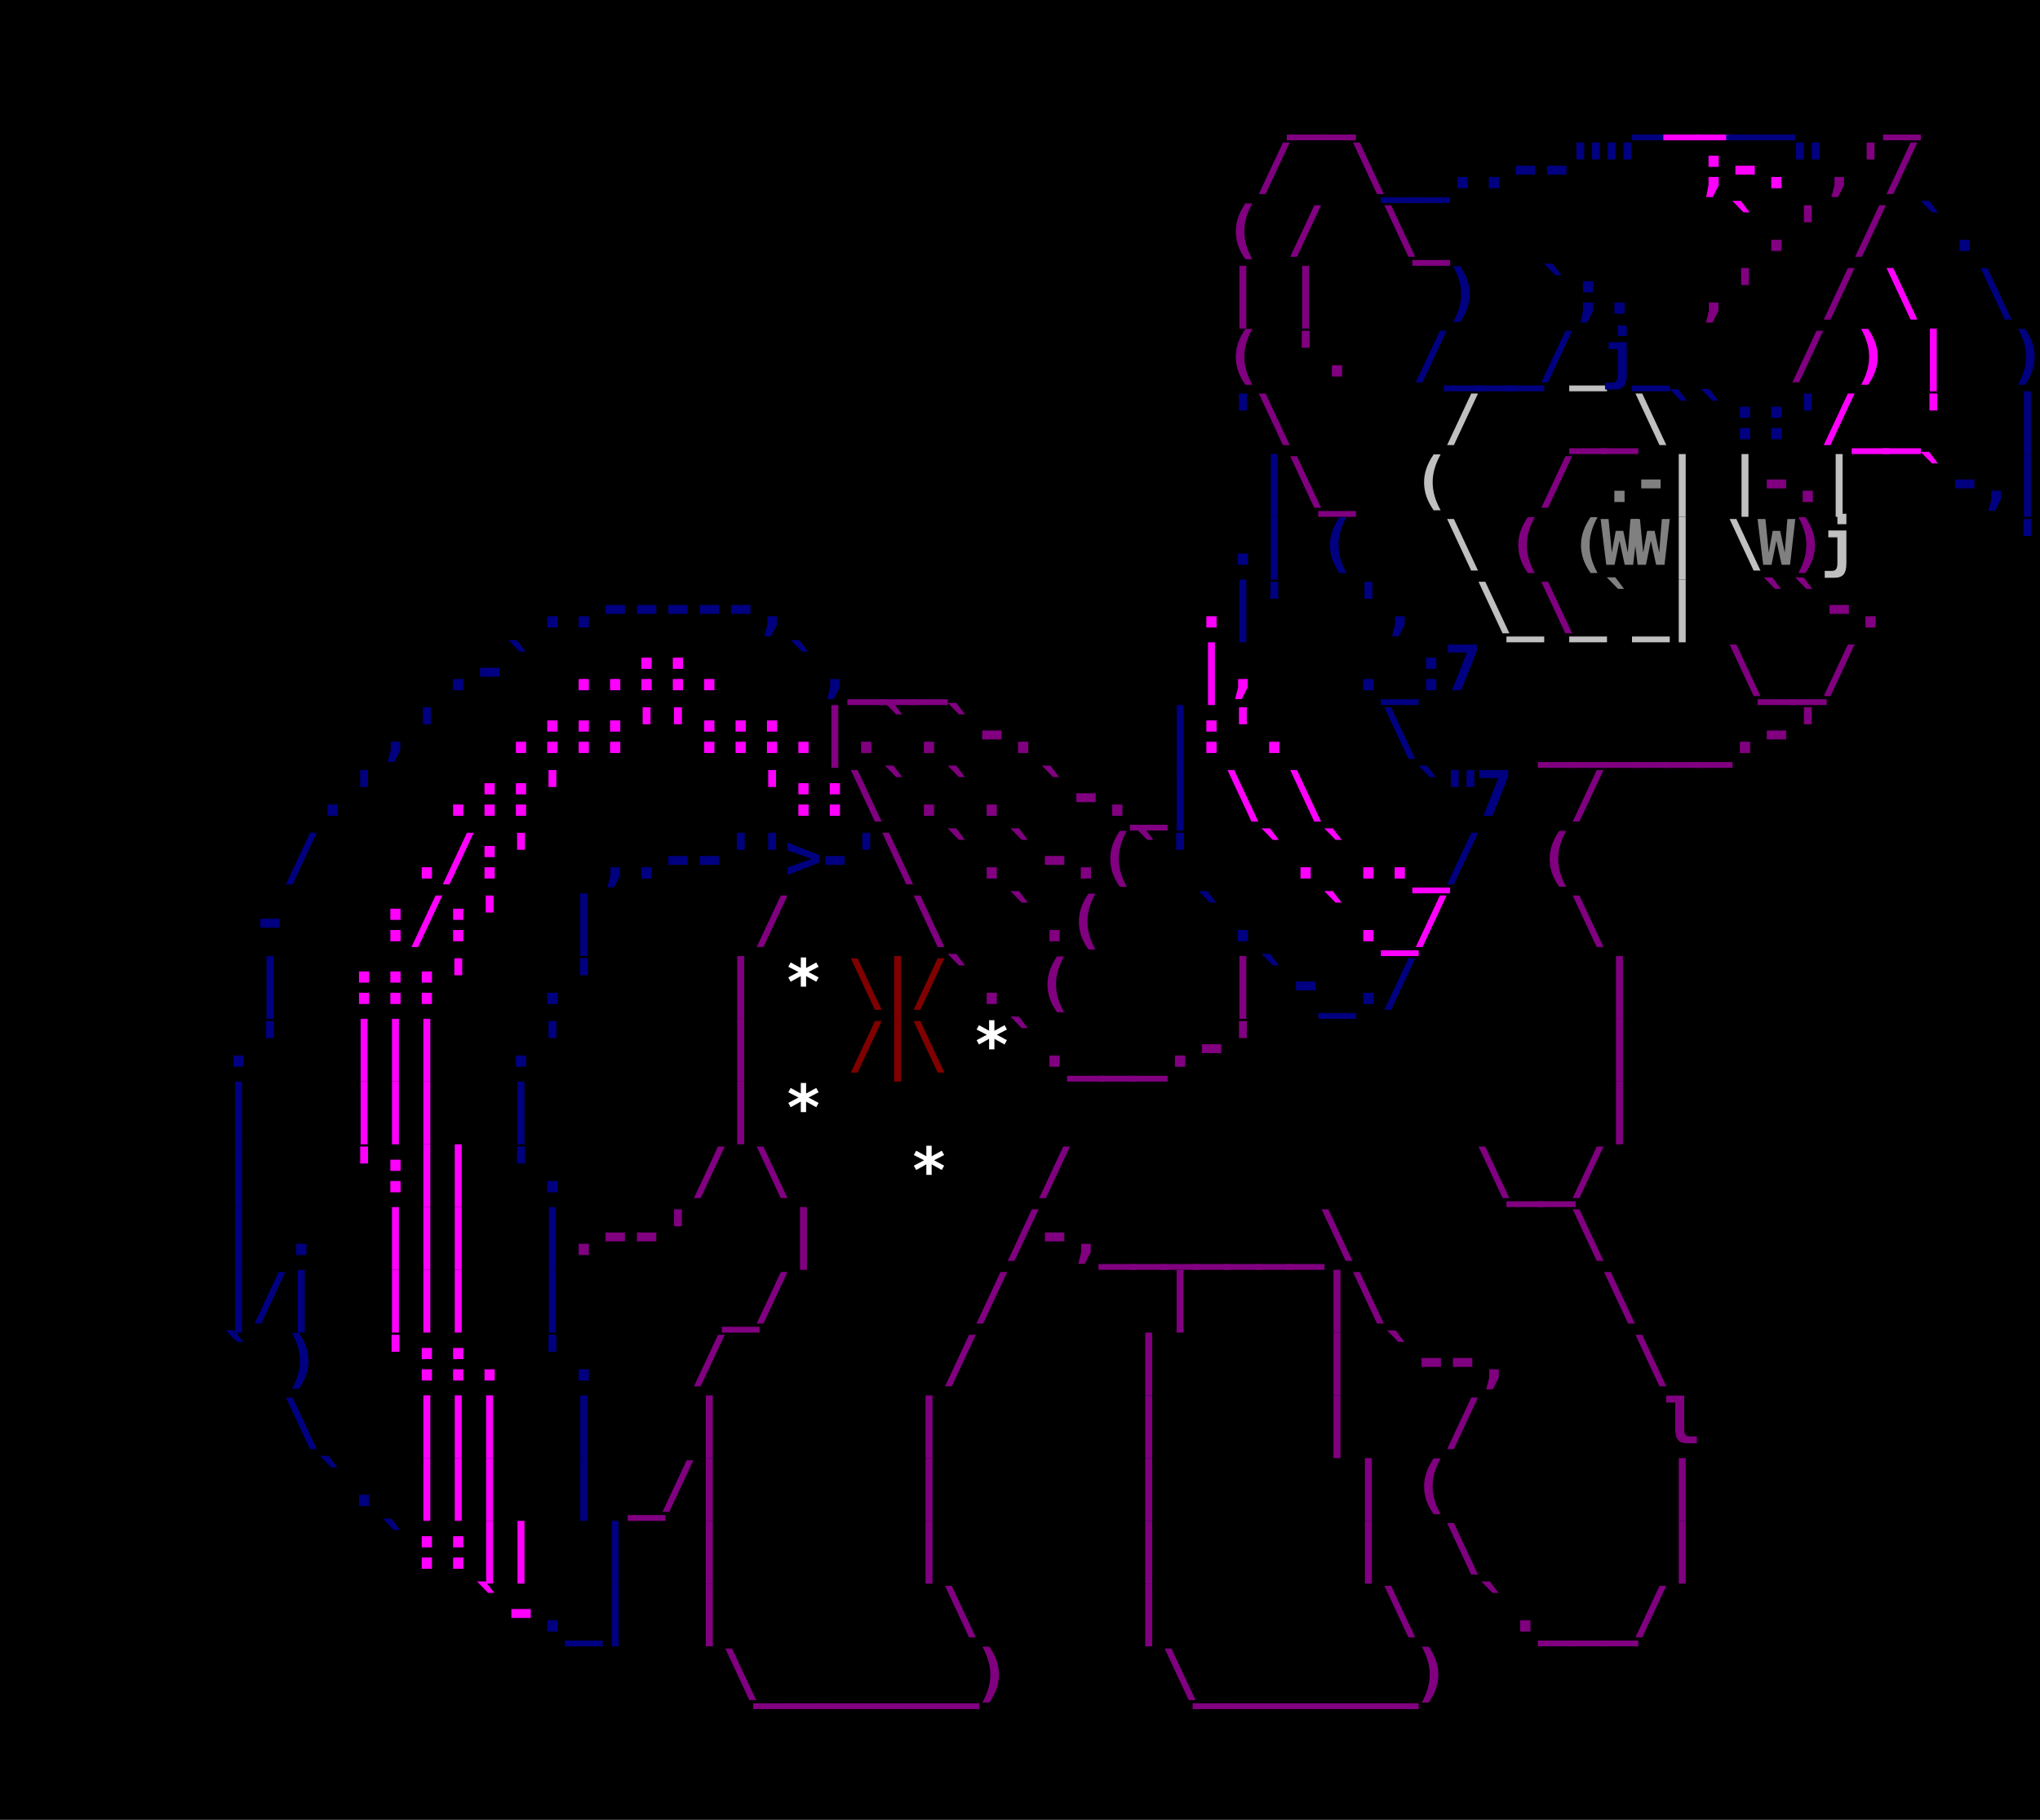
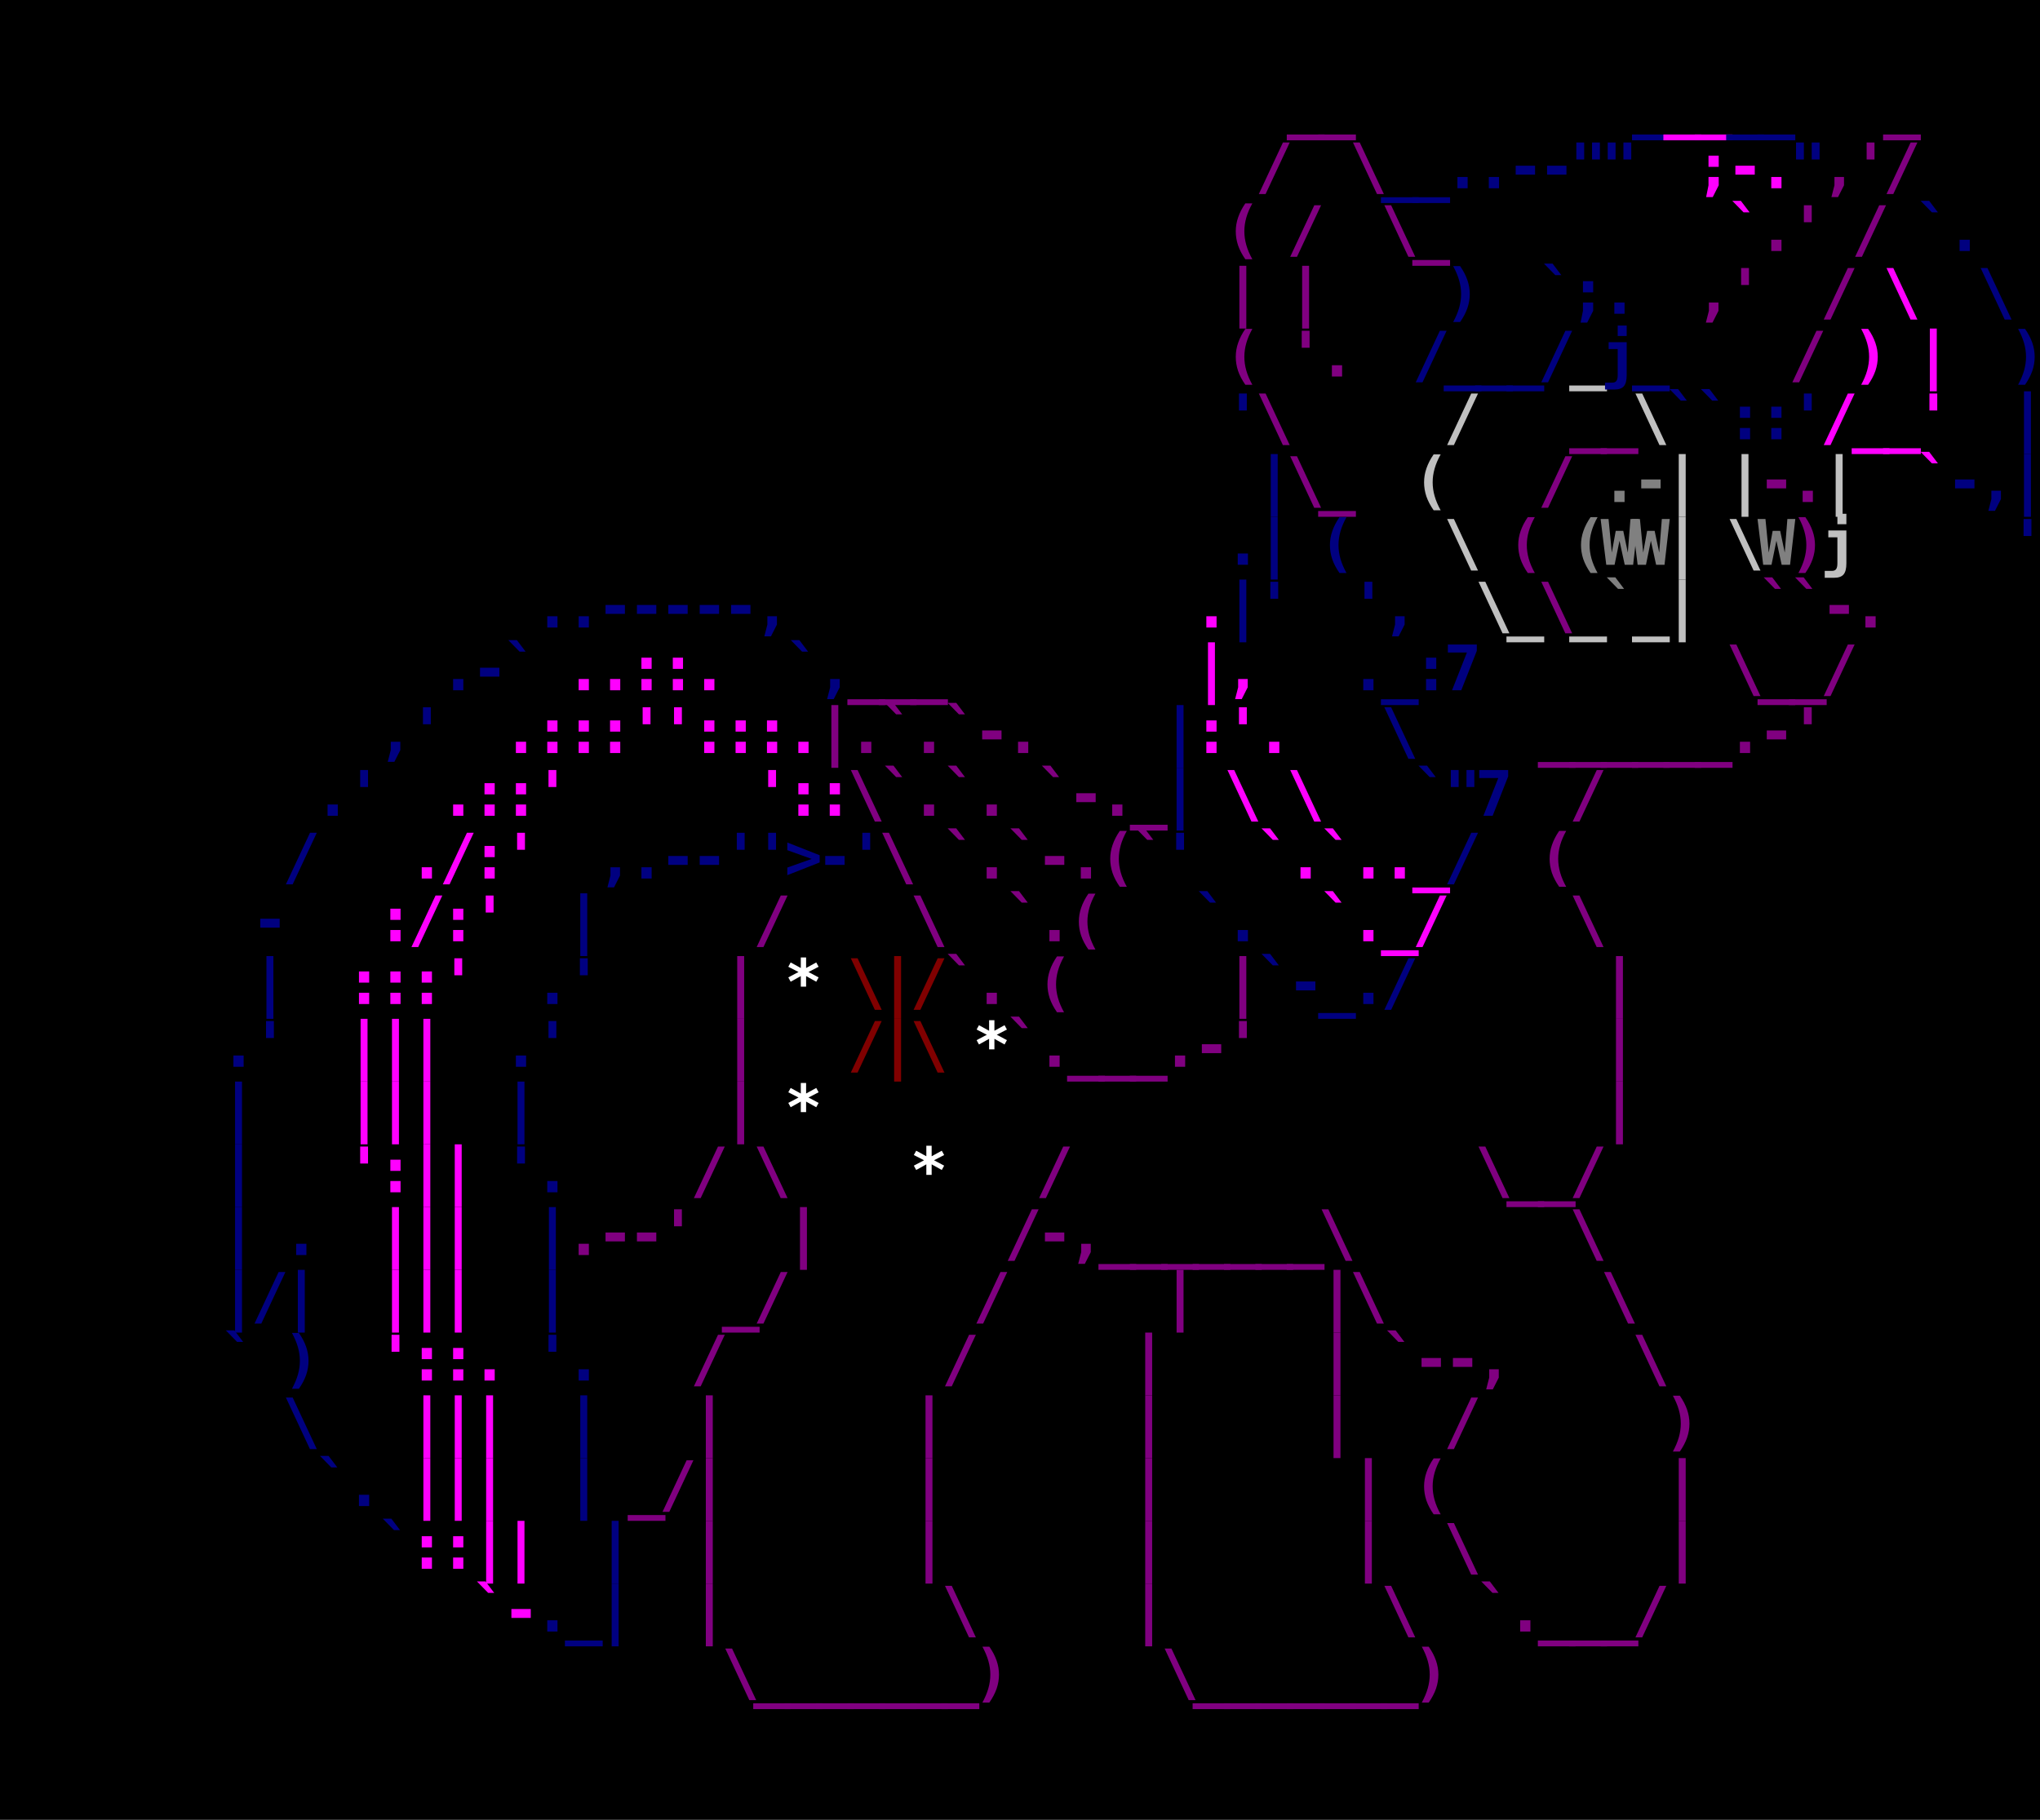
<svg xmlns="http://www.w3.org/2000/svg" width="390" height="348">
  <rect style="fill:black;stroke:none;" width="390" height="348" x="0" y="0" />
  <text y="0" x="0" style="font-family:monospace;font-size:12px;font-weight:bold;">
    <tspan x="246" y="24" style="fill:purple;">_</tspan>
    <tspan x="252" y="24" style="fill:purple;">_</tspan>
    <tspan x="312" y="24" style="fill:navy;">_</tspan>
    <tspan x="318" y="24" style="fill:magenta;">_</tspan>
    <tspan x="324" y="24" style="fill:magenta;">_</tspan>
    <tspan x="330" y="24" style="fill:navy;">_</tspan>
    <tspan x="336" y="24" style="fill:navy;">_</tspan>
    <tspan x="360" y="24" style="fill:purple;">_</tspan>
    <tspan x="240" y="36" style="fill:purple;">/</tspan>
    <tspan x="258" y="36" style="fill:purple;">\</tspan>
    <tspan x="264" y="36" style="fill:navy;">_</tspan>
    <tspan x="270" y="36" style="fill:navy;">_</tspan>
    <tspan x="276" y="36" style="fill:navy;">.</tspan>
    <tspan x="282" y="36" style="fill:navy;">.</tspan>
    <tspan x="288" y="36" style="fill:navy;">-</tspan>
    <tspan x="294" y="36" style="fill:navy;">-</tspan>
    <tspan x="300" y="36" style="fill:navy;">"</tspan>
    <tspan x="306" y="36" style="fill:navy;">"</tspan>
    <tspan x="324" y="36" style="fill:magenta;">;</tspan>
    <tspan x="330" y="36" style="fill:magenta;">-</tspan>
    <tspan x="336" y="36" style="fill:magenta;">.</tspan>
    <tspan x="342" y="36" style="fill:navy;">"</tspan>
    <tspan x="348" y="36" style="fill:purple;">,</tspan>
    <tspan x="354" y="36" style="fill:purple;">'</tspan>
    <tspan x="360" y="36" style="fill:purple;">/</tspan>
    <tspan x="234" y="48" style="fill:purple;">(</tspan>
    <tspan x="246" y="48" style="fill:purple;">/</tspan>
    <tspan x="264" y="48" style="fill:purple;">\</tspan>
    <tspan x="270" y="48" style="fill:purple;">_</tspan>
    <tspan x="330" y="48" style="fill:magenta;">`</tspan>
    <tspan x="336" y="48" style="fill:purple;">.</tspan>
    <tspan x="342" y="48" style="fill:purple;">'</tspan>
    <tspan x="354" y="48" style="fill:purple;">/</tspan>
    <tspan x="366" y="48" style="fill:navy;">`</tspan>
    <tspan x="372" y="48" style="fill:navy;">.</tspan>
    <tspan x="234" y="60" style="fill:purple;">|</tspan>
    <tspan x="246" y="60" style="fill:purple;">|</tspan>
    <tspan x="276" y="60" style="fill:navy;">)</tspan>
    <tspan x="294" y="60" style="fill:navy;">`</tspan>
    <tspan x="300" y="60" style="fill:navy;">;</tspan>
    <tspan x="306" y="60" style="fill:navy;">.</tspan>
    <tspan x="324" y="60" style="fill:purple;">,</tspan>
    <tspan x="330" y="60" style="fill:purple;">'</tspan>
    <tspan x="348" y="60" style="fill:purple;">/</tspan>
    <tspan x="360" y="60" style="fill:magenta;">\</tspan>
    <tspan x="378" y="60" style="fill:navy;">\</tspan>
    <tspan x="234" y="72" style="fill:purple;">(</tspan>
    <tspan x="246" y="72" style="fill:purple;">'</tspan>
    <tspan x="252" y="72" style="fill:purple;">.</tspan>
    <tspan x="270" y="72" style="fill:navy;">/</tspan>
    <tspan x="276" y="72" style="fill:navy;">_</tspan>
    <tspan x="282" y="72" style="fill:navy;">_</tspan>
    <tspan x="288" y="72" style="fill:navy;">_</tspan>
    <tspan x="294" y="72" style="fill:navy;">/</tspan>
    <tspan x="300" y="72" style="fill:silver;">_</tspan>
    <tspan x="306" y="72" style="fill:navy;">j</tspan>
    <tspan x="312" y="72" style="fill:navy;">_</tspan>
    <tspan x="342" y="72" style="fill:purple;">/</tspan>
    <tspan x="354" y="72" style="fill:magenta;">)</tspan>
    <tspan x="366" y="72" style="fill:magenta;">|</tspan>
    <tspan x="384" y="72" style="fill:navy;">)</tspan>
    <tspan x="234" y="84" style="fill:navy;">'</tspan>
    <tspan x="240" y="84" style="fill:purple;">\</tspan>
    <tspan x="276" y="84" style="fill:silver;">/</tspan>
    <tspan x="300" y="84" style="fill:purple;">_</tspan>
    <tspan x="306" y="84" style="fill:purple;">_</tspan>
    <tspan x="312" y="84" style="fill:silver;">\</tspan>
    <tspan x="318" y="84" style="fill:navy;">`</tspan>
    <tspan x="324" y="84" style="fill:navy;">`</tspan>
    <tspan x="330" y="84" style="fill:navy;">:</tspan>
    <tspan x="336" y="84" style="fill:navy;">:</tspan>
    <tspan x="342" y="84" style="fill:navy;">'</tspan>
    <tspan x="348" y="84" style="fill:magenta;">/</tspan>
    <tspan x="354" y="84" style="fill:magenta;">_</tspan>
    <tspan x="360" y="84" style="fill:magenta;">_</tspan>
    <tspan x="366" y="84" style="fill:magenta;">'</tspan>
    <tspan x="384" y="84" style="fill:navy;">|</tspan>
    <tspan x="240" y="96" style="fill:navy;">|</tspan>
    <tspan x="246" y="96" style="fill:purple;">\</tspan>
    <tspan x="252" y="96" style="fill:purple;">_</tspan>
    <tspan x="270" y="96" style="fill:silver;">(</tspan>
    <tspan x="294" y="96" style="fill:purple;">/</tspan>
    <tspan x="306" y="96" style="fill:gray;">.</tspan>
    <tspan x="312" y="96" style="fill:gray;">-</tspan>
    <tspan x="318" y="96" style="fill:silver;">|</tspan>
    <tspan x="330" y="96" style="fill:silver;">|</tspan>
    <tspan x="336" y="96" style="fill:purple;">-</tspan>
    <tspan x="342" y="96" style="fill:purple;">.</tspan>
    <tspan x="348" y="96" style="fill:silver;">|</tspan>
    <tspan x="366" y="96" style="fill:magenta;">`</tspan>
    <tspan x="372" y="96" style="fill:navy;">-</tspan>
    <tspan x="378" y="96" style="fill:navy;">,</tspan>
    <tspan x="384" y="96" style="fill:navy;">|</tspan>
    <tspan x="234" y="108" style="fill:navy;">.</tspan>
    <tspan x="240" y="108" style="fill:navy;">|</tspan>
    <tspan x="252" y="108" style="fill:navy;">(</tspan>
    <tspan x="276" y="108" style="fill:silver;">\</tspan>
    <tspan x="288" y="108" style="fill:purple;">(</tspan>
    <tspan x="300" y="108" style="fill:gray;">(</tspan>
    <tspan x="306" y="108" style="fill:gray;">W</tspan>
    <tspan x="312" y="108" style="fill:gray;">W</tspan>
    <tspan x="318" y="108" style="fill:silver;">|</tspan>
    <tspan x="330" y="108" style="fill:silver;">\</tspan>
    <tspan x="336" y="108" style="fill:gray;">W</tspan>
    <tspan x="342" y="108" style="fill:purple;">)</tspan>
    <tspan x="348" y="108" style="fill:silver;">j</tspan>
    <tspan x="384" y="108" style="fill:navy;">'</tspan>
    <tspan x="102" y="120" style="fill:navy;">.</tspan>
    <tspan x="108" y="120" style="fill:navy;">.</tspan>
    <tspan x="114" y="120" style="fill:navy;">-</tspan>
    <tspan x="120" y="120" style="fill:navy;">-</tspan>
    <tspan x="126" y="120" style="fill:navy;">-</tspan>
    <tspan x="132" y="120" style="fill:navy;">-</tspan>
    <tspan x="138" y="120" style="fill:navy;">-</tspan>
    <tspan x="144" y="120" style="fill:navy;">,</tspan>
    <tspan x="228" y="120" style="fill:magenta;">.</tspan>
    <tspan x="234" y="120" style="fill:navy;">|</tspan>
    <tspan x="240" y="120" style="fill:navy;">'</tspan>
    <tspan x="258" y="120" style="fill:navy;">'</tspan>
    <tspan x="264" y="120" style="fill:navy;">,</tspan>
    <tspan x="282" y="120" style="fill:silver;">\</tspan>
    <tspan x="288" y="120" style="fill:silver;">_</tspan>
    <tspan x="294" y="120" style="fill:purple;">\</tspan>
    <tspan x="300" y="120" style="fill:silver;">_</tspan>
    <tspan x="306" y="120" style="fill:gray;">`</tspan>
    <tspan x="312" y="120" style="fill:silver;">_</tspan>
    <tspan x="318" y="120" style="fill:silver;">|</tspan>
    <tspan x="336" y="120" style="fill:purple;">`</tspan>
    <tspan x="342" y="120" style="fill:purple;">`</tspan>
    <tspan x="348" y="120" style="fill:purple;">-</tspan>
    <tspan x="354" y="120" style="fill:purple;">.</tspan>
    <tspan x="84" y="132" style="fill:navy;">.</tspan>
    <tspan x="90" y="132" style="fill:navy;">-</tspan>
    <tspan x="96" y="132" style="fill:navy;">`</tspan>
    <tspan x="108" y="132" style="fill:magenta;">.</tspan>
    <tspan x="114" y="132" style="fill:magenta;">.</tspan>
    <tspan x="120" y="132" style="fill:magenta;">:</tspan>
    <tspan x="126" y="132" style="fill:magenta;">:</tspan>
    <tspan x="132" y="132" style="fill:magenta;">.</tspan>
    <tspan x="150" y="132" style="fill:navy;">`</tspan>
    <tspan x="156" y="132" style="fill:navy;">,</tspan>
    <tspan x="162" y="132" style="fill:purple;">_</tspan>
    <tspan x="168" y="132" style="fill:purple;">_</tspan>
    <tspan x="174" y="132" style="fill:purple;">_</tspan>
    <tspan x="228" y="132" style="fill:magenta;">|</tspan>
    <tspan x="234" y="132" style="fill:magenta;">,</tspan>
    <tspan x="258" y="132" style="fill:navy;">.</tspan>
    <tspan x="264" y="132" style="fill:navy;">_</tspan>
    <tspan x="270" y="132" style="fill:navy;">:</tspan>
    <tspan x="276" y="132" style="fill:navy;">7</tspan>
    <tspan x="330" y="132" style="fill:purple;">\</tspan>
    <tspan x="336" y="132" style="fill:purple;">_</tspan>
    <tspan x="342" y="132" style="fill:purple;">_</tspan>
    <tspan x="348" y="132" style="fill:purple;">/</tspan>
    <tspan x="72" y="144" style="fill:navy;">,</tspan>
    <tspan x="78" y="144" style="fill:navy;">'</tspan>
    <tspan x="96" y="144" style="fill:magenta;">.</tspan>
    <tspan x="102" y="144" style="fill:magenta;">:</tspan>
    <tspan x="108" y="144" style="fill:magenta;">:</tspan>
    <tspan x="114" y="144" style="fill:magenta;">:</tspan>
    <tspan x="120" y="144" style="fill:magenta;">'</tspan>
    <tspan x="126" y="144" style="fill:magenta;">'</tspan>
    <tspan x="132" y="144" style="fill:magenta;">:</tspan>
    <tspan x="138" y="144" style="fill:magenta;">:</tspan>
    <tspan x="144" y="144" style="fill:magenta;">:</tspan>
    <tspan x="150" y="144" style="fill:magenta;">.</tspan>
    <tspan x="156" y="144" style="fill:purple;">|</tspan>
    <tspan x="162" y="144" style="fill:purple;">.</tspan>
    <tspan x="168" y="144" style="fill:purple;">`</tspan>
    <tspan x="174" y="144" style="fill:purple;">.</tspan>
    <tspan x="180" y="144" style="fill:purple;">`</tspan>
    <tspan x="186" y="144" style="fill:purple;">-</tspan>
    <tspan x="192" y="144" style="fill:purple;">.</tspan>
    <tspan x="222" y="144" style="fill:navy;">|</tspan>
    <tspan x="228" y="144" style="fill:magenta;">:</tspan>
    <tspan x="234" y="144" style="fill:magenta;">'</tspan>
    <tspan x="240" y="144" style="fill:magenta;">.</tspan>
    <tspan x="264" y="144" style="fill:navy;">\</tspan>
    <tspan x="294" y="144" style="fill:purple;">_</tspan>
    <tspan x="300" y="144" style="fill:purple;">_</tspan>
    <tspan x="306" y="144" style="fill:purple;">_</tspan>
    <tspan x="312" y="144" style="fill:purple;">_</tspan>
    <tspan x="318" y="144" style="fill:purple;">_</tspan>
    <tspan x="324" y="144" style="fill:purple;">_</tspan>
    <tspan x="330" y="144" style="fill:purple;">.</tspan>
    <tspan x="336" y="144" style="fill:purple;">-</tspan>
    <tspan x="342" y="144" style="fill:purple;">'</tspan>
    <tspan x="60" y="156" style="fill:navy;">.</tspan>
    <tspan x="66" y="156" style="fill:navy;">'</tspan>
    <tspan x="84" y="156" style="fill:magenta;">.</tspan>
    <tspan x="90" y="156" style="fill:magenta;">:</tspan>
    <tspan x="96" y="156" style="fill:magenta;">:</tspan>
    <tspan x="102" y="156" style="fill:magenta;">'</tspan>
    <tspan x="144" y="156" style="fill:magenta;">'</tspan>
    <tspan x="150" y="156" style="fill:magenta;">:</tspan>
    <tspan x="156" y="156" style="fill:magenta;">:</tspan>
    <tspan x="162" y="156" style="fill:purple;">\</tspan>
    <tspan x="168" y="156" style="fill:purple;">`</tspan>
    <tspan x="174" y="156" style="fill:purple;">.</tspan>
    <tspan x="180" y="156" style="fill:purple;">`</tspan>
    <tspan x="186" y="156" style="fill:purple;">.</tspan>
    <tspan x="198" y="156" style="fill:purple;">`</tspan>
    <tspan x="204" y="156" style="fill:purple;">-</tspan>
    <tspan x="210" y="156" style="fill:purple;">.</tspan>
    <tspan x="216" y="156" style="fill:purple;">_</tspan>
    <tspan x="222" y="156" style="fill:navy;">|</tspan>
    <tspan x="234" y="156" style="fill:magenta;">\</tspan>
    <tspan x="246" y="156" style="fill:magenta;">\</tspan>
    <tspan x="270" y="156" style="fill:navy;">`</tspan>
    <tspan x="276" y="156" style="fill:navy;">"</tspan>
    <tspan x="282" y="156" style="fill:navy;">7</tspan>
    <tspan x="300" y="156" style="fill:purple;">/</tspan>
    <tspan x="54" y="168" style="fill:navy;">/</tspan>
    <tspan x="78" y="168" style="fill:magenta;">.</tspan>
    <tspan x="84" y="168" style="fill:magenta;">/</tspan>
    <tspan x="90" y="168" style="fill:magenta;">:</tspan>
    <tspan x="96" y="168" style="fill:magenta;">'</tspan>
    <tspan x="114" y="168" style="fill:navy;">,</tspan>
    <tspan x="120" y="168" style="fill:navy;">.</tspan>
    <tspan x="126" y="168" style="fill:navy;">-</tspan>
    <tspan x="132" y="168" style="fill:navy;">-</tspan>
    <tspan x="138" y="168" style="fill:navy;">'</tspan>
    <tspan x="144" y="168" style="fill:navy;">'</tspan>
    <tspan x="150" y="168" style="fill:navy;">&gt;</tspan>
    <tspan x="156" y="168" style="fill:navy;">-</tspan>
    <tspan x="162" y="168" style="fill:navy;">'</tspan>
    <tspan x="168" y="168" style="fill:purple;">\</tspan>
    <tspan x="180" y="168" style="fill:purple;">`</tspan>
    <tspan x="186" y="168" style="fill:purple;">.</tspan>
    <tspan x="192" y="168" style="fill:purple;">`</tspan>
    <tspan x="198" y="168" style="fill:purple;">-</tspan>
    <tspan x="204" y="168" style="fill:purple;">.</tspan>
    <tspan x="210" y="168" style="fill:purple;">(</tspan>
    <tspan x="216" y="168" style="fill:purple;">`</tspan>
    <tspan x="222" y="168" style="fill:navy;">'</tspan>
    <tspan x="240" y="168" style="fill:magenta;">`</tspan>
    <tspan x="246" y="168" style="fill:magenta;">.</tspan>
    <tspan x="252" y="168" style="fill:magenta;">`</tspan>
    <tspan x="258" y="168" style="fill:magenta;">.</tspan>
    <tspan x="264" y="168" style="fill:magenta;">.</tspan>
    <tspan x="270" y="168" style="fill:magenta;">_</tspan>
    <tspan x="276" y="168" style="fill:navy;">/</tspan>
    <tspan x="294" y="168" style="fill:purple;">(</tspan>
    <tspan x="48" y="180" style="fill:navy;">-</tspan>
    <tspan x="72" y="180" style="fill:magenta;">:</tspan>
    <tspan x="78" y="180" style="fill:magenta;">/</tspan>
    <tspan x="84" y="180" style="fill:magenta;">:</tspan>
    <tspan x="90" y="180" style="fill:magenta;">'</tspan>
    <tspan x="108" y="180" style="fill:navy;">|</tspan>
    <tspan x="144" y="180" style="fill:purple;">/</tspan>
    <tspan x="174" y="180" style="fill:purple;">\</tspan>
    <tspan x="192" y="180" style="fill:purple;">`</tspan>
    <tspan x="198" y="180" style="fill:purple;">.</tspan>
    <tspan x="204" y="180" style="fill:purple;">(</tspan>
    <tspan x="228" y="180" style="fill:navy;">`</tspan>
    <tspan x="234" y="180" style="fill:navy;">.</tspan>
    <tspan x="252" y="180" style="fill:magenta;">`</tspan>
    <tspan x="258" y="180" style="fill:magenta;">.</tspan>
    <tspan x="264" y="180" style="fill:magenta;">_</tspan>
    <tspan x="270" y="180" style="fill:magenta;">/</tspan>
    <tspan x="300" y="180" style="fill:purple;">\</tspan>
    <tspan x="48" y="192" style="fill:navy;">|</tspan>
    <tspan x="66" y="192" style="fill:magenta;">:</tspan>
    <tspan x="72" y="192" style="fill:magenta;">:</tspan>
    <tspan x="78" y="192" style="fill:magenta;">:</tspan>
    <tspan x="84" y="192" style="fill:magenta;">'</tspan>
    <tspan x="102" y="192" style="fill:navy;">.</tspan>
    <tspan x="108" y="192" style="fill:navy;">'</tspan>
    <tspan x="138" y="192" style="fill:purple;">|</tspan>
    <tspan x="150" y="192" style="fill:white;">*</tspan>
    <tspan x="162" y="192" style="fill:maroon;">\</tspan>
    <tspan x="168" y="192" style="fill:maroon;">|</tspan>
    <tspan x="174" y="192" style="fill:maroon;">/</tspan>
    <tspan x="180" y="192" style="fill:purple;">`</tspan>
    <tspan x="186" y="192" style="fill:purple;">.</tspan>
    <tspan x="198" y="192" style="fill:purple;">(</tspan>
    <tspan x="234" y="192" style="fill:purple;">|</tspan>
    <tspan x="240" y="192" style="fill:navy;">`</tspan>
    <tspan x="246" y="192" style="fill:navy;">-</tspan>
    <tspan x="252" y="192" style="fill:navy;">_</tspan>
    <tspan x="258" y="192" style="fill:navy;">.</tspan>
    <tspan x="264" y="192" style="fill:navy;">/</tspan>
    <tspan x="306" y="192" style="fill:purple;">|</tspan>
    <tspan x="42" y="204" style="fill:navy;">.</tspan>
    <tspan x="48" y="204" style="fill:navy;">'</tspan>
    <tspan x="66" y="204" style="fill:magenta;">|</tspan>
    <tspan x="72" y="204" style="fill:magenta;">|</tspan>
    <tspan x="78" y="204" style="fill:magenta;">|</tspan>
    <tspan x="96" y="204" style="fill:navy;">.</tspan>
    <tspan x="102" y="204" style="fill:navy;">'</tspan>
    <tspan x="138" y="204" style="fill:purple;">|</tspan>
    <tspan x="162" y="204" style="fill:maroon;">/</tspan>
    <tspan x="168" y="204" style="fill:maroon;">|</tspan>
    <tspan x="174" y="204" style="fill:maroon;">\</tspan>
    <tspan x="186" y="204" style="fill:white;">*</tspan>
    <tspan x="192" y="204" style="fill:purple;">`</tspan>
    <tspan x="198" y="204" style="fill:purple;">.</tspan>
    <tspan x="204" y="204" style="fill:purple;">_</tspan>
    <tspan x="210" y="204" style="fill:purple;">_</tspan>
    <tspan x="216" y="204" style="fill:purple;">_</tspan>
    <tspan x="222" y="204" style="fill:purple;">.</tspan>
    <tspan x="228" y="204" style="fill:purple;">-</tspan>
    <tspan x="234" y="204" style="fill:purple;">'</tspan>
    <tspan x="306" y="204" style="fill:purple;">|</tspan>
    <tspan x="42" y="216" style="fill:navy;">|</tspan>
    <tspan x="66" y="216" style="fill:magenta;">|</tspan>
    <tspan x="72" y="216" style="fill:magenta;">|</tspan>
    <tspan x="78" y="216" style="fill:magenta;">|</tspan>
    <tspan x="96" y="216" style="fill:navy;">|</tspan>
    <tspan x="138" y="216" style="fill:purple;">|</tspan>
    <tspan x="150" y="216" style="fill:white;">*</tspan>
    <tspan x="306" y="216" style="fill:purple;">|</tspan>
    <tspan x="42" y="228" style="fill:navy;">|</tspan>
    <tspan x="66" y="228" style="fill:magenta;">'</tspan>
    <tspan x="72" y="228" style="fill:magenta;">:</tspan>
    <tspan x="78" y="228" style="fill:magenta;">|</tspan>
    <tspan x="84" y="228" style="fill:magenta;">|</tspan>
    <tspan x="96" y="228" style="fill:navy;">'</tspan>
    <tspan x="102" y="228" style="fill:navy;">.</tspan>
    <tspan x="132" y="228" style="fill:purple;">/</tspan>
    <tspan x="144" y="228" style="fill:purple;">\</tspan>
    <tspan x="174" y="228" style="fill:white;">*</tspan>
    <tspan x="198" y="228" style="fill:purple;">/</tspan>
    <tspan x="282" y="228" style="fill:purple;">\</tspan>
    <tspan x="288" y="228" style="fill:purple;">_</tspan>
    <tspan x="294" y="228" style="fill:purple;">_</tspan>
    <tspan x="300" y="228" style="fill:purple;">/</tspan>
    <tspan x="42" y="240" style="fill:navy;">|</tspan>
    <tspan x="54" y="240" style="fill:navy;">.</tspan>
    <tspan x="72" y="240" style="fill:magenta;">|</tspan>
    <tspan x="78" y="240" style="fill:magenta;">|</tspan>
    <tspan x="84" y="240" style="fill:magenta;">|</tspan>
    <tspan x="102" y="240" style="fill:navy;">|</tspan>
    <tspan x="108" y="240" style="fill:purple;">.</tspan>
    <tspan x="114" y="240" style="fill:purple;">-</tspan>
    <tspan x="120" y="240" style="fill:purple;">-</tspan>
    <tspan x="126" y="240" style="fill:purple;">'</tspan>
    <tspan x="150" y="240" style="fill:purple;">|</tspan>
    <tspan x="192" y="240" style="fill:purple;">/</tspan>
    <tspan x="198" y="240" style="fill:purple;">-</tspan>
    <tspan x="204" y="240" style="fill:purple;">,</tspan>
    <tspan x="210" y="240" style="fill:purple;">_</tspan>
    <tspan x="216" y="240" style="fill:purple;">_</tspan>
    <tspan x="222" y="240" style="fill:purple;">_</tspan>
    <tspan x="228" y="240" style="fill:purple;">_</tspan>
    <tspan x="234" y="240" style="fill:purple;">_</tspan>
    <tspan x="240" y="240" style="fill:purple;">_</tspan>
    <tspan x="246" y="240" style="fill:purple;">_</tspan>
    <tspan x="252" y="240" style="fill:purple;">\</tspan>
    <tspan x="300" y="240" style="fill:purple;">\</tspan>
    <tspan x="42" y="252" style="fill:navy;">|</tspan>
    <tspan x="48" y="252" style="fill:navy;">/</tspan>
    <tspan x="54" y="252" style="fill:navy;">|</tspan>
    <tspan x="72" y="252" style="fill:magenta;">|</tspan>
    <tspan x="78" y="252" style="fill:magenta;">|</tspan>
    <tspan x="84" y="252" style="fill:magenta;">|</tspan>
    <tspan x="102" y="252" style="fill:navy;">|</tspan>
    <tspan x="138" y="252" style="fill:purple;">_</tspan>
    <tspan x="144" y="252" style="fill:purple;">/</tspan>
    <tspan x="186" y="252" style="fill:purple;">/</tspan>
    <tspan x="222" y="252" style="fill:purple;">|</tspan>
    <tspan x="252" y="252" style="fill:purple;">|</tspan>
    <tspan x="258" y="252" style="fill:purple;">\</tspan>
    <tspan x="306" y="252" style="fill:purple;">\</tspan>
    <tspan x="42" y="264" style="fill:navy;">`</tspan>
    <tspan x="54" y="264" style="fill:navy;">)</tspan>
    <tspan x="72" y="264" style="fill:magenta;">'</tspan>
    <tspan x="78" y="264" style="fill:magenta;">:</tspan>
    <tspan x="84" y="264" style="fill:magenta;">:</tspan>
    <tspan x="90" y="264" style="fill:magenta;">.</tspan>
    <tspan x="102" y="264" style="fill:navy;">'</tspan>
    <tspan x="108" y="264" style="fill:navy;">.</tspan>
    <tspan x="132" y="264" style="fill:purple;">/</tspan>
    <tspan x="180" y="264" style="fill:purple;">/</tspan>
    <tspan x="216" y="264" style="fill:purple;">|</tspan>
    <tspan x="252" y="264" style="fill:purple;">|</tspan>
    <tspan x="264" y="264" style="fill:purple;">`</tspan>
    <tspan x="270" y="264" style="fill:purple;">-</tspan>
    <tspan x="276" y="264" style="fill:purple;">-</tspan>
    <tspan x="282" y="264" style="fill:purple;">,</tspan>
    <tspan x="312" y="264" style="fill:purple;">\</tspan>
    <tspan x="54" y="276" style="fill:navy;">\</tspan>
    <tspan x="78" y="276" style="fill:magenta;">|</tspan>
    <tspan x="84" y="276" style="fill:magenta;">|</tspan>
    <tspan x="90" y="276" style="fill:magenta;">|</tspan>
    <tspan x="108" y="276" style="fill:navy;">|</tspan>
    <tspan x="132" y="276" style="fill:purple;">|</tspan>
    <tspan x="174" y="276" style="fill:purple;">|</tspan>
    <tspan x="216" y="276" style="fill:purple;">|</tspan>
    <tspan x="252" y="276" style="fill:purple;">|</tspan>
    <tspan x="276" y="276" style="fill:purple;">/</tspan>
-     <tspan x="318" y="276" style="fill:purple;">l</tspan>
+     <tspan x="318" y="276" style="fill:purple;">)</tspan>
    <tspan x="60" y="288" style="fill:navy;">`</tspan>
    <tspan x="66" y="288" style="fill:navy;">.</tspan>
    <tspan x="78" y="288" style="fill:magenta;">|</tspan>
    <tspan x="84" y="288" style="fill:magenta;">|</tspan>
    <tspan x="90" y="288" style="fill:magenta;">|</tspan>
    <tspan x="108" y="288" style="fill:navy;">|</tspan>
    <tspan x="120" y="288" style="fill:purple;">_</tspan>
    <tspan x="126" y="288" style="fill:purple;">/</tspan>
    <tspan x="132" y="288" style="fill:purple;">|</tspan>
    <tspan x="174" y="288" style="fill:purple;">|</tspan>
    <tspan x="216" y="288" style="fill:purple;">|</tspan>
    <tspan x="258" y="288" style="fill:purple;">|</tspan>
    <tspan x="270" y="288" style="fill:purple;">(</tspan>
    <tspan x="318" y="288" style="fill:purple;">|</tspan>
    <tspan x="72" y="300" style="fill:navy;">`</tspan>
    <tspan x="78" y="300" style="fill:magenta;">:</tspan>
    <tspan x="84" y="300" style="fill:magenta;">:</tspan>
    <tspan x="90" y="300" style="fill:magenta;">|</tspan>
    <tspan x="96" y="300" style="fill:magenta;">|</tspan>
    <tspan x="114" y="300" style="fill:navy;">|</tspan>
    <tspan x="132" y="300" style="fill:purple;">|</tspan>
    <tspan x="174" y="300" style="fill:purple;">|</tspan>
    <tspan x="216" y="300" style="fill:purple;">|</tspan>
    <tspan x="258" y="300" style="fill:purple;">|</tspan>
    <tspan x="276" y="300" style="fill:purple;">\</tspan>
    <tspan x="318" y="300" style="fill:purple;">|</tspan>
    <tspan x="90" y="312" style="fill:magenta;">`</tspan>
    <tspan x="96" y="312" style="fill:magenta;">-</tspan>
    <tspan x="102" y="312" style="fill:navy;">.</tspan>
    <tspan x="108" y="312" style="fill:navy;">_</tspan>
    <tspan x="114" y="312" style="fill:navy;">|</tspan>
    <tspan x="132" y="312" style="fill:purple;">|</tspan>
    <tspan x="180" y="312" style="fill:purple;">\</tspan>
    <tspan x="216" y="312" style="fill:purple;">|</tspan>
    <tspan x="264" y="312" style="fill:purple;">\</tspan>
    <tspan x="282" y="312" style="fill:purple;">`</tspan>
    <tspan x="288" y="312" style="fill:purple;">.</tspan>
    <tspan x="294" y="312" style="fill:purple;">_</tspan>
    <tspan x="300" y="312" style="fill:purple;">_</tspan>
    <tspan x="306" y="312" style="fill:purple;">_</tspan>
    <tspan x="312" y="312" style="fill:purple;">/</tspan>
    <tspan x="138" y="324" style="fill:purple;">\</tspan>
    <tspan x="144" y="324" style="fill:purple;">_</tspan>
    <tspan x="150" y="324" style="fill:purple;">_</tspan>
    <tspan x="156" y="324" style="fill:purple;">_</tspan>
    <tspan x="162" y="324" style="fill:purple;">_</tspan>
    <tspan x="168" y="324" style="fill:purple;">_</tspan>
    <tspan x="174" y="324" style="fill:purple;">_</tspan>
    <tspan x="180" y="324" style="fill:purple;">_</tspan>
    <tspan x="186" y="324" style="fill:purple;">)</tspan>
    <tspan x="222" y="324" style="fill:purple;">\</tspan>
    <tspan x="228" y="324" style="fill:purple;">_</tspan>
    <tspan x="234" y="324" style="fill:purple;">_</tspan>
    <tspan x="240" y="324" style="fill:purple;">_</tspan>
    <tspan x="246" y="324" style="fill:purple;">_</tspan>
    <tspan x="252" y="324" style="fill:purple;">_</tspan>
    <tspan x="258" y="324" style="fill:purple;">_</tspan>
    <tspan x="264" y="324" style="fill:purple;">_</tspan>
    <tspan x="270" y="324" style="fill:purple;">)</tspan>
  </text>
</svg>
